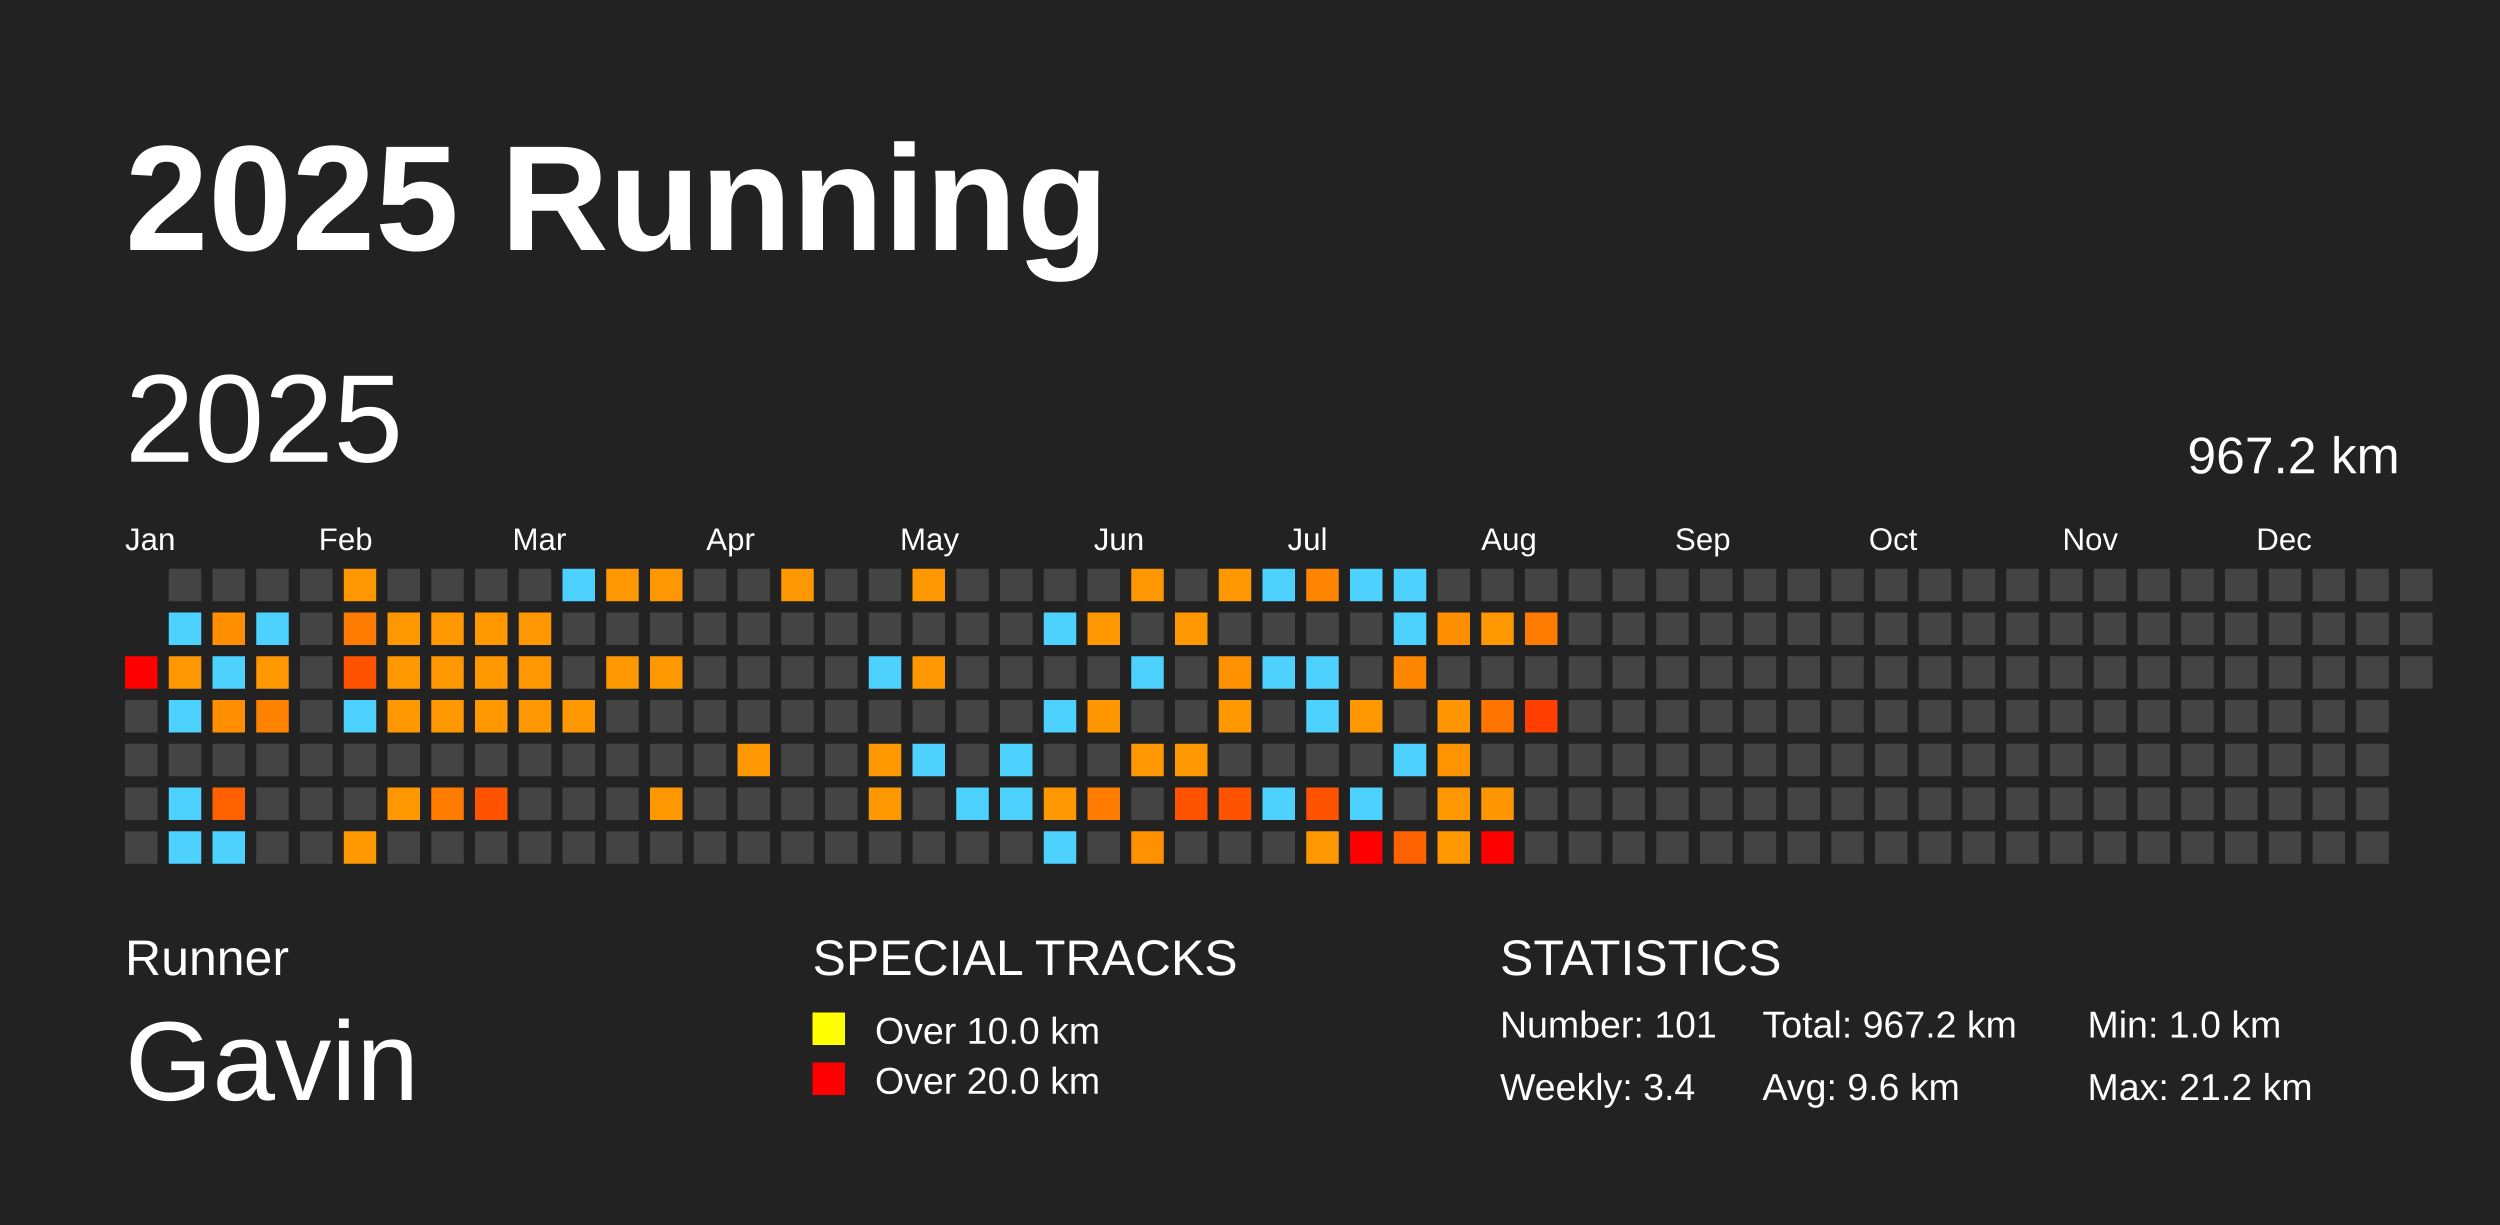
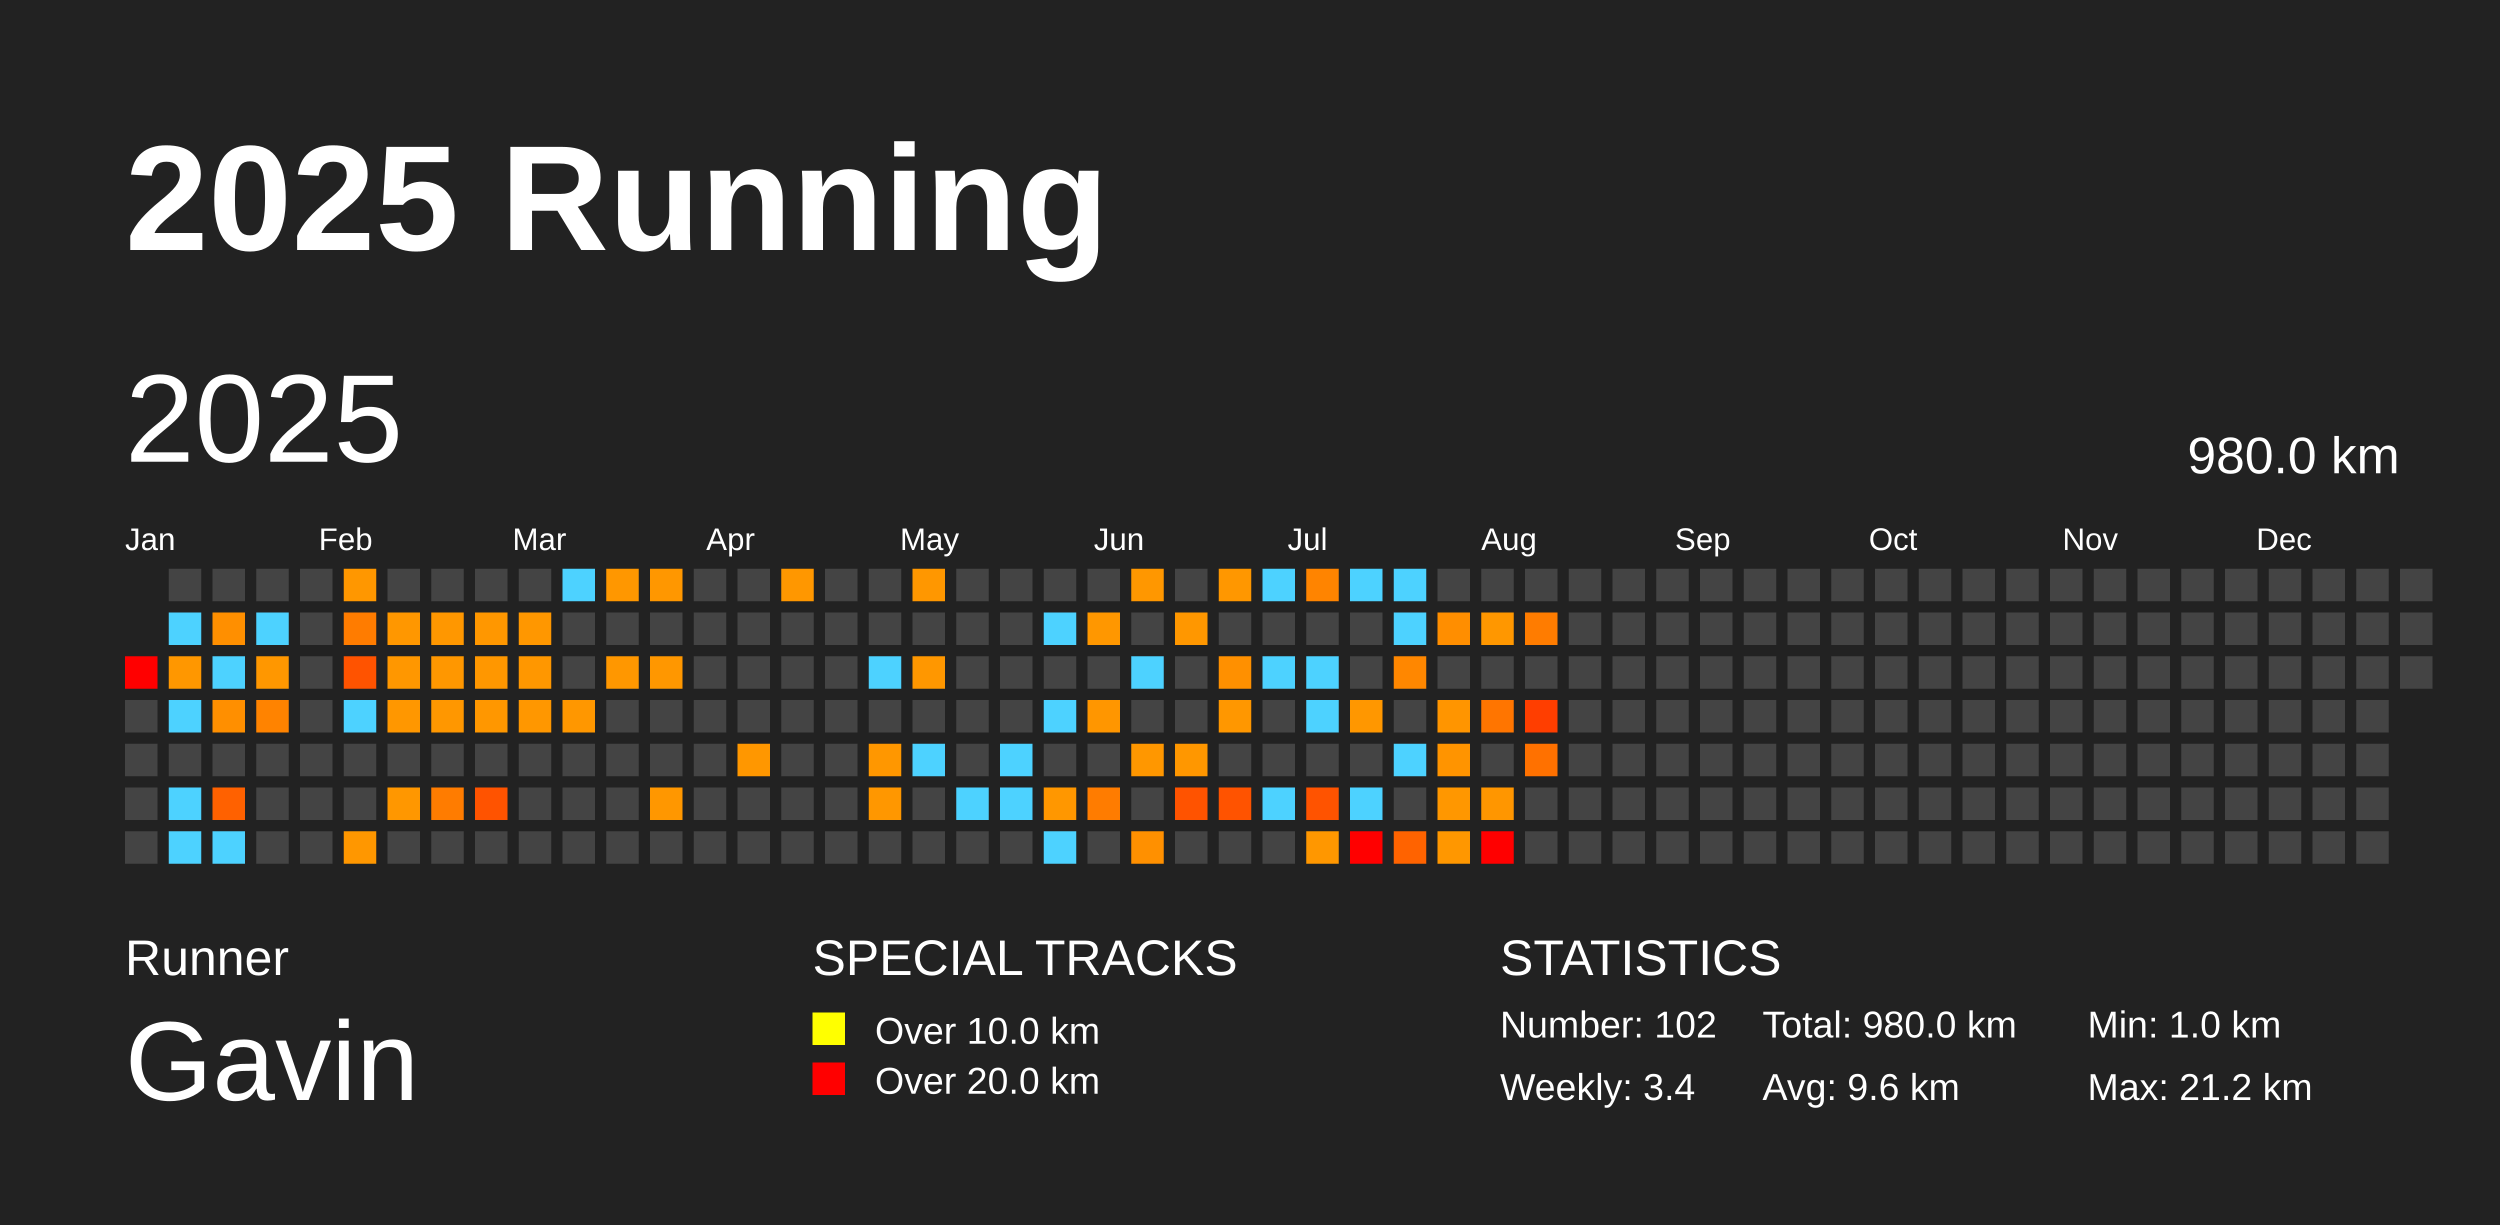
<svg xmlns="http://www.w3.org/2000/svg" baseProfile="full" height="98mm" version="1.1" viewBox="0,0,200,98" width="200mm">
  <defs />
  <rect fill="#222222" height="98" width="200" x="0" y="0" />
  <text fill="#FFFFFF" style="font-size:12px; font-family:Arial; font-weight:bold;" x="10" y="20">2025 Running</text>
  <text fill="#FFFFFF" style="font-size:4px; font-family:Arial" x="10" y="78">Runner</text>
  <text fill="#FFFFFF" style="font-size:9px; font-family:Arial" x="10" y="88">Gavin</text>
  <text fill="#FFFFFF" style="font-size:4px; font-family:Arial" x="65" y="78">SPECIAL TRACKS</text>
  <rect fill="yellow" height="2.6" width="2.6" x="65" y="81" />
  <text fill="#FFFFFF" style="font-size:3px; font-family:Arial" x="70" y="83.5">Over 10.0 km</text>
  <rect fill="red" height="2.6" width="2.6" x="65" y="85" />
  <text fill="#FFFFFF" style="font-size:3px; font-family:Arial" x="70" y="87.5">Over 20.0 km</text>
  <text fill="#FFFFFF" style="font-size:4px; font-family:Arial" x="120" y="78">STATISTICS</text>
-   <text fill="#FFFFFF" style="font-size:3px; font-family:Arial" x="120" y="83">Number: 101</text>
+   <text fill="#FFFFFF" style="font-size:3px; font-family:Arial" x="120" y="83">Number: 102</text>
  <text fill="#FFFFFF" style="font-size:3px; font-family:Arial" x="120" y="88">Weekly: 3.4</text>
-   <text fill="#FFFFFF" style="font-size:3px; font-family:Arial" x="141" y="83">Total: 967.2 km</text>
+   <text fill="#FFFFFF" style="font-size:3px; font-family:Arial" x="141" y="83">Total: 980.0 km</text>
  <text fill="#FFFFFF" style="font-size:3px; font-family:Arial" x="141" y="88">Avg: 9.6 km</text>
  <text fill="#FFFFFF" style="font-size:3px; font-family:Arial" x="167" y="83">Min: 1.0 km</text>
  <text fill="#FFFFFF" style="font-size:3px; font-family:Arial" x="167" y="88">Max: 21.2 km</text>
  <text dominant-baseline="hanging" fill="#FFFFFF" style="font-size:10.0px; font-family:Arial;" x="10" y="30">2025</text>
-   <text dominant-baseline="hanging" fill="#FFFFFF" style="font-size:4.125px; font-family:Arial;" x="175" y="35">967.2 km</text>
+   <text dominant-baseline="hanging" fill="#FFFFFF" style="font-size:4.125px; font-family:Arial;" x="175" y="35">980.0 km</text>
  <text fill="#FFFFFF" style="font-size:2.5px; font-family:Arial" x="10.0" y="44">Jan</text>
  <text fill="#FFFFFF" style="font-size:2.5px; font-family:Arial" x="25.5" y="44">Feb</text>
  <text fill="#FFFFFF" style="font-size:2.5px; font-family:Arial" x="41.0" y="44">Mar</text>
  <text fill="#FFFFFF" style="font-size:2.5px; font-family:Arial" x="56.5" y="44">Apr</text>
  <text fill="#FFFFFF" style="font-size:2.5px; font-family:Arial" x="72.0" y="44">May</text>
  <text fill="#FFFFFF" style="font-size:2.5px; font-family:Arial" x="87.5" y="44">Jun</text>
  <text fill="#FFFFFF" style="font-size:2.5px; font-family:Arial" x="103.0" y="44">Jul</text>
  <text fill="#FFFFFF" style="font-size:2.5px; font-family:Arial" x="118.5" y="44">Aug</text>
  <text fill="#FFFFFF" style="font-size:2.5px; font-family:Arial" x="134.0" y="44">Sep</text>
  <text fill="#FFFFFF" style="font-size:2.5px; font-family:Arial" x="149.5" y="44">Oct</text>
  <text fill="#FFFFFF" style="font-size:2.5px; font-family:Arial" x="165.0" y="44">Nov</text>
  <text fill="#FFFFFF" style="font-size:2.5px; font-family:Arial" x="180.5" y="44">Dec</text>
  <rect fill="red" height="2.6" width="2.6" x="10.0" y="52.5" />
  <rect fill="#444444" height="2.6" width="2.6" x="10.0" y="56.0" />
  <rect fill="#444444" height="2.6" width="2.6" x="10.0" y="59.5" />
  <rect fill="#444444" height="2.6" width="2.6" x="10.0" y="63.0" />
  <rect fill="#444444" height="2.6" width="2.6" x="10.0" y="66.5" />
  <rect fill="#444444" height="2.6" width="2.6" x="13.5" y="45.5" />
  <rect fill="#4dd2ff" height="2.6" width="2.6" x="13.5" y="49.0" />
  <rect fill="#ff9700" height="2.6" width="2.6" x="13.5" y="52.5" />
  <rect fill="#4dd2ff" height="2.6" width="2.6" x="13.5" y="56.0" />
  <rect fill="#444444" height="2.6" width="2.6" x="13.5" y="59.5" />
  <rect fill="#4dd2ff" height="2.6" width="2.6" x="13.5" y="63.0" />
  <rect fill="#4dd2ff" height="2.6" width="2.6" x="13.5" y="66.5" />
  <rect fill="#444444" height="2.6" width="2.6" x="17.0" y="45.5" />
  <rect fill="#ff8f00" height="2.6" width="2.6" x="17.0" y="49.0" />
  <rect fill="#4dd2ff" height="2.6" width="2.6" x="17.0" y="52.5" />
  <rect fill="#ff8f00" height="2.6" width="2.6" x="17.0" y="56.0" />
  <rect fill="#444444" height="2.6" width="2.6" x="17.0" y="59.5" />
  <rect fill="#ff6100" height="2.6" width="2.6" x="17.0" y="63.0" />
  <rect fill="#4dd2ff" height="2.6" width="2.6" x="17.0" y="66.5" />
  <rect fill="#444444" height="2.6" width="2.6" x="20.5" y="45.5" />
  <rect fill="#4dd2ff" height="2.6" width="2.6" x="20.5" y="49.0" />
  <rect fill="#ff9700" height="2.6" width="2.6" x="20.5" y="52.5" />
  <rect fill="#ff8300" height="2.6" width="2.6" x="20.5" y="56.0" />
  <rect fill="#444444" height="2.6" width="2.6" x="20.5" y="59.5" />
  <rect fill="#444444" height="2.6" width="2.6" x="20.5" y="63.0" />
  <rect fill="#444444" height="2.6" width="2.6" x="20.5" y="66.5" />
  <rect fill="#444444" height="2.6" width="2.6" x="24.0" y="45.5" />
  <rect fill="#444444" height="2.6" width="2.6" x="24.0" y="49.0" />
  <rect fill="#444444" height="2.6" width="2.6" x="24.0" y="52.5" />
  <rect fill="#444444" height="2.6" width="2.6" x="24.0" y="56.0" />
  <rect fill="#444444" height="2.6" width="2.6" x="24.0" y="59.5" />
  <rect fill="#444444" height="2.6" width="2.6" x="24.0" y="63.0" />
  <rect fill="#444444" height="2.6" width="2.6" x="24.0" y="66.5" />
  <rect fill="#ff9700" height="2.6" width="2.6" x="27.5" y="45.5" />
  <rect fill="#ff7c00" height="2.6" width="2.6" x="27.5" y="49.0" />
  <rect fill="#ff5300" height="2.6" width="2.6" x="27.5" y="52.5" />
  <rect fill="#4dd2ff" height="2.6" width="2.6" x="27.5" y="56.0" />
  <rect fill="#444444" height="2.6" width="2.6" x="27.5" y="59.5" />
  <rect fill="#444444" height="2.6" width="2.6" x="27.5" y="63.0" />
  <rect fill="#ff9700" height="2.6" width="2.6" x="27.5" y="66.5" />
  <rect fill="#444444" height="2.6" width="2.6" x="31.0" y="45.5" />
  <rect fill="#ff9700" height="2.6" width="2.6" x="31.0" y="49.0" />
  <rect fill="#ff9700" height="2.6" width="2.6" x="31.0" y="52.5" />
  <rect fill="#ff9700" height="2.6" width="2.6" x="31.0" y="56.0" />
  <rect fill="#444444" height="2.6" width="2.6" x="31.0" y="59.5" />
  <rect fill="#ff9700" height="2.6" width="2.6" x="31.0" y="63.0" />
  <rect fill="#444444" height="2.6" width="2.6" x="31.0" y="66.5" />
  <rect fill="#444444" height="2.6" width="2.6" x="34.5" y="45.5" />
  <rect fill="#ff9700" height="2.6" width="2.6" x="34.5" y="49.0" />
  <rect fill="#ff9700" height="2.6" width="2.6" x="34.5" y="52.5" />
  <rect fill="#ff9700" height="2.6" width="2.6" x="34.5" y="56.0" />
  <rect fill="#444444" height="2.6" width="2.6" x="34.5" y="59.5" />
  <rect fill="#ff7c00" height="2.6" width="2.6" x="34.5" y="63.0" />
  <rect fill="#444444" height="2.6" width="2.6" x="34.5" y="66.5" />
  <rect fill="#444444" height="2.6" width="2.6" x="38.0" y="45.5" />
  <rect fill="#ff9700" height="2.6" width="2.6" x="38.0" y="49.0" />
  <rect fill="#ff9700" height="2.6" width="2.6" x="38.0" y="52.5" />
  <rect fill="#ff9700" height="2.6" width="2.6" x="38.0" y="56.0" />
  <rect fill="#444444" height="2.6" width="2.6" x="38.0" y="59.5" />
  <rect fill="#ff5300" height="2.6" width="2.6" x="38.0" y="63.0" />
  <rect fill="#444444" height="2.6" width="2.6" x="38.0" y="66.5" />
  <rect fill="#444444" height="2.6" width="2.6" x="41.5" y="45.5" />
  <rect fill="#ff9700" height="2.6" width="2.6" x="41.5" y="49.0" />
  <rect fill="#ff9700" height="2.6" width="2.6" x="41.5" y="52.5" />
  <rect fill="#ff9700" height="2.6" width="2.6" x="41.5" y="56.0" />
  <rect fill="#444444" height="2.6" width="2.6" x="41.5" y="59.5" />
  <rect fill="#444444" height="2.6" width="2.6" x="41.5" y="63.0" />
  <rect fill="#444444" height="2.6" width="2.6" x="41.5" y="66.5" />
  <rect fill="#4dd2ff" height="2.6" width="2.6" x="45.0" y="45.5" />
  <rect fill="#444444" height="2.6" width="2.6" x="45.0" y="49.0" />
  <rect fill="#444444" height="2.6" width="2.6" x="45.0" y="52.5" />
  <rect fill="#ff9700" height="2.6" width="2.6" x="45.0" y="56.0" />
  <rect fill="#444444" height="2.6" width="2.6" x="45.0" y="59.5" />
  <rect fill="#444444" height="2.6" width="2.6" x="45.0" y="63.0" />
  <rect fill="#444444" height="2.6" width="2.6" x="45.0" y="66.5" />
  <rect fill="#ff9700" height="2.6" width="2.6" x="48.5" y="45.5" />
  <rect fill="#444444" height="2.6" width="2.6" x="48.5" y="49.0" />
  <rect fill="#ff9700" height="2.6" width="2.6" x="48.5" y="52.5" />
  <rect fill="#444444" height="2.6" width="2.6" x="48.5" y="56.0" />
  <rect fill="#444444" height="2.6" width="2.6" x="48.5" y="59.5" />
  <rect fill="#444444" height="2.6" width="2.6" x="48.5" y="63.0" />
  <rect fill="#444444" height="2.6" width="2.6" x="48.5" y="66.5" />
  <rect fill="#ff9700" height="2.6" width="2.6" x="52.0" y="45.5" />
  <rect fill="#444444" height="2.6" width="2.6" x="52.0" y="49.0" />
  <rect fill="#ff9700" height="2.6" width="2.6" x="52.0" y="52.5" />
  <rect fill="#444444" height="2.6" width="2.6" x="52.0" y="56.0" />
  <rect fill="#444444" height="2.6" width="2.6" x="52.0" y="59.5" />
  <rect fill="#ff9700" height="2.6" width="2.6" x="52.0" y="63.0" />
  <rect fill="#444444" height="2.6" width="2.6" x="52.0" y="66.5" />
  <rect fill="#444444" height="2.6" width="2.6" x="55.5" y="45.5" />
  <rect fill="#444444" height="2.6" width="2.6" x="55.5" y="49.0" />
  <rect fill="#444444" height="2.6" width="2.6" x="55.5" y="52.5" />
  <rect fill="#444444" height="2.6" width="2.6" x="55.5" y="56.0" />
  <rect fill="#444444" height="2.6" width="2.6" x="55.5" y="59.5" />
  <rect fill="#444444" height="2.6" width="2.6" x="55.5" y="63.0" />
  <rect fill="#444444" height="2.6" width="2.6" x="55.5" y="66.5" />
  <rect fill="#444444" height="2.6" width="2.6" x="59.0" y="45.5" />
  <rect fill="#444444" height="2.6" width="2.6" x="59.0" y="49.0" />
  <rect fill="#444444" height="2.6" width="2.6" x="59.0" y="52.5" />
  <rect fill="#444444" height="2.6" width="2.6" x="59.0" y="56.0" />
  <rect fill="#ff9700" height="2.6" width="2.6" x="59.0" y="59.5" />
  <rect fill="#444444" height="2.6" width="2.6" x="59.0" y="63.0" />
  <rect fill="#444444" height="2.6" width="2.6" x="59.0" y="66.5" />
  <rect fill="#ff9700" height="2.6" width="2.6" x="62.5" y="45.5" />
  <rect fill="#444444" height="2.6" width="2.6" x="62.5" y="49.0" />
  <rect fill="#444444" height="2.6" width="2.6" x="62.5" y="52.5" />
  <rect fill="#444444" height="2.6" width="2.6" x="62.5" y="56.0" />
  <rect fill="#444444" height="2.6" width="2.6" x="62.5" y="59.5" />
  <rect fill="#444444" height="2.6" width="2.6" x="62.5" y="63.0" />
  <rect fill="#444444" height="2.6" width="2.6" x="62.5" y="66.5" />
  <rect fill="#444444" height="2.6" width="2.6" x="66.0" y="45.5" />
  <rect fill="#444444" height="2.6" width="2.6" x="66.0" y="49.0" />
  <rect fill="#444444" height="2.6" width="2.6" x="66.0" y="52.5" />
  <rect fill="#444444" height="2.6" width="2.6" x="66.0" y="56.0" />
  <rect fill="#444444" height="2.6" width="2.6" x="66.0" y="59.5" />
  <rect fill="#444444" height="2.6" width="2.6" x="66.0" y="63.0" />
  <rect fill="#444444" height="2.6" width="2.6" x="66.0" y="66.5" />
  <rect fill="#444444" height="2.6" width="2.6" x="69.5" y="45.5" />
  <rect fill="#444444" height="2.6" width="2.6" x="69.5" y="49.0" />
  <rect fill="#4dd2ff" height="2.6" width="2.6" x="69.5" y="52.5" />
  <rect fill="#444444" height="2.6" width="2.6" x="69.5" y="56.0" />
  <rect fill="#ff9700" height="2.6" width="2.6" x="69.5" y="59.5" />
  <rect fill="#ff9700" height="2.6" width="2.6" x="69.5" y="63.0" />
  <rect fill="#444444" height="2.6" width="2.6" x="69.5" y="66.5" />
  <rect fill="#ff9700" height="2.6" width="2.6" x="73.0" y="45.5" />
  <rect fill="#444444" height="2.6" width="2.6" x="73.0" y="49.0" />
  <rect fill="#ff9700" height="2.6" width="2.6" x="73.0" y="52.5" />
  <rect fill="#444444" height="2.6" width="2.6" x="73.0" y="56.0" />
  <rect fill="#4dd2ff" height="2.6" width="2.6" x="73.0" y="59.5" />
  <rect fill="#444444" height="2.6" width="2.6" x="73.0" y="63.0" />
  <rect fill="#444444" height="2.6" width="2.6" x="73.0" y="66.5" />
  <rect fill="#444444" height="2.6" width="2.6" x="76.5" y="45.5" />
  <rect fill="#444444" height="2.6" width="2.6" x="76.5" y="49.0" />
  <rect fill="#444444" height="2.6" width="2.6" x="76.5" y="52.5" />
  <rect fill="#444444" height="2.6" width="2.6" x="76.5" y="56.0" />
  <rect fill="#444444" height="2.6" width="2.6" x="76.5" y="59.5" />
  <rect fill="#4dd2ff" height="2.6" width="2.6" x="76.5" y="63.0" />
  <rect fill="#444444" height="2.6" width="2.6" x="76.5" y="66.5" />
  <rect fill="#444444" height="2.6" width="2.6" x="80.0" y="45.5" />
  <rect fill="#444444" height="2.6" width="2.6" x="80.0" y="49.0" />
  <rect fill="#444444" height="2.6" width="2.6" x="80.0" y="52.5" />
  <rect fill="#444444" height="2.6" width="2.6" x="80.0" y="56.0" />
  <rect fill="#4dd2ff" height="2.6" width="2.6" x="80.0" y="59.5" />
  <rect fill="#4dd2ff" height="2.6" width="2.6" x="80.0" y="63.0" />
  <rect fill="#444444" height="2.6" width="2.6" x="80.0" y="66.5" />
  <rect fill="#444444" height="2.6" width="2.6" x="83.5" y="45.5" />
  <rect fill="#4dd2ff" height="2.6" width="2.6" x="83.5" y="49.0" />
  <rect fill="#444444" height="2.6" width="2.6" x="83.5" y="52.5" />
  <rect fill="#4dd2ff" height="2.6" width="2.6" x="83.5" y="56.0" />
  <rect fill="#444444" height="2.6" width="2.6" x="83.5" y="59.5" />
  <rect fill="#ff9700" height="2.6" width="2.6" x="83.5" y="63.0" />
  <rect fill="#4dd2ff" height="2.6" width="2.6" x="83.5" y="66.5" />
  <rect fill="#444444" height="2.6" width="2.6" x="87.0" y="45.5" />
  <rect fill="#ff9700" height="2.6" width="2.6" x="87.0" y="49.0" />
  <rect fill="#444444" height="2.6" width="2.6" x="87.0" y="52.5" />
  <rect fill="#ff9600" height="2.6" width="2.6" x="87.0" y="56.0" />
  <rect fill="#444444" height="2.6" width="2.6" x="87.0" y="59.5" />
  <rect fill="#ff7c00" height="2.6" width="2.6" x="87.0" y="63.0" />
  <rect fill="#444444" height="2.6" width="2.6" x="87.0" y="66.5" />
  <rect fill="#ff9700" height="2.6" width="2.6" x="90.5" y="45.5" />
  <rect fill="#444444" height="2.6" width="2.6" x="90.5" y="49.0" />
  <rect fill="#4dd2ff" height="2.6" width="2.6" x="90.5" y="52.5" />
  <rect fill="#444444" height="2.6" width="2.6" x="90.5" y="56.0" />
  <rect fill="#ff9700" height="2.6" width="2.6" x="90.5" y="59.5" />
  <rect fill="#444444" height="2.6" width="2.6" x="90.5" y="63.0" />
  <rect fill="#ff9000" height="2.6" width="2.6" x="90.5" y="66.5" />
  <rect fill="#444444" height="2.6" width="2.6" x="94.0" y="45.5" />
  <rect fill="#ff9700" height="2.6" width="2.6" x="94.0" y="49.0" />
  <rect fill="#444444" height="2.6" width="2.6" x="94.0" y="52.5" />
  <rect fill="#444444" height="2.6" width="2.6" x="94.0" y="56.0" />
  <rect fill="#ff9700" height="2.6" width="2.6" x="94.0" y="59.5" />
  <rect fill="#ff5300" height="2.6" width="2.6" x="94.0" y="63.0" />
  <rect fill="#444444" height="2.6" width="2.6" x="94.0" y="66.5" />
  <rect fill="#ff9700" height="2.6" width="2.6" x="97.5" y="45.5" />
  <rect fill="#444444" height="2.6" width="2.6" x="97.5" y="49.0" />
  <rect fill="#ff9000" height="2.6" width="2.6" x="97.5" y="52.5" />
  <rect fill="#ff9700" height="2.6" width="2.6" x="97.5" y="56.0" />
  <rect fill="#444444" height="2.6" width="2.6" x="97.5" y="59.5" />
  <rect fill="#ff5300" height="2.6" width="2.6" x="97.5" y="63.0" />
  <rect fill="#444444" height="2.6" width="2.6" x="97.5" y="66.5" />
  <rect fill="#4dd2ff" height="2.6" width="2.6" x="101.0" y="45.5" />
  <rect fill="#444444" height="2.6" width="2.6" x="101.0" y="49.0" />
  <rect fill="#4dd2ff" height="2.6" width="2.6" x="101.0" y="52.5" />
  <rect fill="#444444" height="2.6" width="2.6" x="101.0" y="56.0" />
  <rect fill="#444444" height="2.6" width="2.6" x="101.0" y="59.5" />
  <rect fill="#4dd2ff" height="2.6" width="2.6" x="101.0" y="63.0" />
  <rect fill="#444444" height="2.6" width="2.6" x="101.0" y="66.5" />
  <rect fill="#ff8400" height="2.6" width="2.6" x="104.5" y="45.5" />
  <rect fill="#444444" height="2.6" width="2.6" x="104.5" y="49.0" />
  <rect fill="#4dd2ff" height="2.6" width="2.6" x="104.5" y="52.5" />
  <rect fill="#4dd2ff" height="2.6" width="2.6" x="104.5" y="56.0" />
  <rect fill="#444444" height="2.6" width="2.6" x="104.5" y="59.5" />
  <rect fill="#ff5300" height="2.6" width="2.6" x="104.5" y="63.0" />
  <rect fill="#ff9700" height="2.6" width="2.6" x="104.5" y="66.5" />
  <rect fill="#4dd2ff" height="2.6" width="2.6" x="108.0" y="45.5" />
  <rect fill="#444444" height="2.6" width="2.6" x="108.0" y="49.0" />
  <rect fill="#444444" height="2.6" width="2.6" x="108.0" y="52.5" />
  <rect fill="#ff9700" height="2.6" width="2.6" x="108.0" y="56.0" />
  <rect fill="#444444" height="2.6" width="2.6" x="108.0" y="59.5" />
  <rect fill="#4dd2ff" height="2.6" width="2.6" x="108.0" y="63.0" />
  <rect fill="red" height="2.6" width="2.6" x="108.0" y="66.5" />
  <rect fill="#4dd2ff" height="2.6" width="2.6" x="111.5" y="45.5" />
  <rect fill="#4dd2ff" height="2.6" width="2.6" x="111.5" y="49.0" />
  <rect fill="#ff8700" height="2.6" width="2.6" x="111.5" y="52.5" />
  <rect fill="#444444" height="2.6" width="2.6" x="111.5" y="56.0" />
  <rect fill="#4dd2ff" height="2.6" width="2.6" x="111.5" y="59.5" />
  <rect fill="#444444" height="2.6" width="2.6" x="111.5" y="63.0" />
  <rect fill="#ff6300" height="2.6" width="2.6" x="111.5" y="66.5" />
  <rect fill="#444444" height="2.6" width="2.6" x="115.0" y="45.5" />
  <rect fill="#ff8e00" height="2.6" width="2.6" x="115.0" y="49.0" />
  <rect fill="#444444" height="2.6" width="2.6" x="115.0" y="52.5" />
  <rect fill="#ff9500" height="2.6" width="2.6" x="115.0" y="56.0" />
  <rect fill="#ff9400" height="2.6" width="2.6" x="115.0" y="59.5" />
  <rect fill="#ff9700" height="2.6" width="2.6" x="115.0" y="63.0" />
  <rect fill="#ff9700" height="2.6" width="2.6" x="115.0" y="66.5" />
  <rect fill="#444444" height="2.6" width="2.6" x="118.5" y="45.5" />
  <rect fill="#ff9700" height="2.6" width="2.6" x="118.5" y="49.0" />
  <rect fill="#444444" height="2.6" width="2.6" x="118.5" y="52.5" />
  <rect fill="#ff7500" height="2.6" width="2.6" x="118.5" y="56.0" />
  <rect fill="#444444" height="2.6" width="2.6" x="118.5" y="59.5" />
  <rect fill="#ff9600" height="2.6" width="2.6" x="118.5" y="63.0" />
  <rect fill="red" height="2.6" width="2.6" x="118.5" y="66.5" />
  <rect fill="#444444" height="2.6" width="2.6" x="122.0" y="45.5" />
  <rect fill="#ff7c00" height="2.6" width="2.6" x="122.0" y="49.0" />
  <rect fill="#444444" height="2.6" width="2.6" x="122.0" y="52.5" />
  <rect fill="#ff3e00" height="2.6" width="2.6" x="122.0" y="56.0" />
-   <rect fill="#444444" height="2.6" width="2.6" x="122.0" y="59.5" />
+   <rect fill="#ff7100" height="2.6" width="2.6" x="122.0" y="59.5" />
  <rect fill="#444444" height="2.6" width="2.6" x="122.0" y="63.0" />
  <rect fill="#444444" height="2.6" width="2.6" x="122.0" y="66.5" />
  <rect fill="#444444" height="2.6" width="2.6" x="125.5" y="45.5" />
  <rect fill="#444444" height="2.6" width="2.6" x="125.5" y="49.0" />
  <rect fill="#444444" height="2.6" width="2.6" x="125.5" y="52.5" />
  <rect fill="#444444" height="2.6" width="2.6" x="125.5" y="56.0" />
  <rect fill="#444444" height="2.6" width="2.6" x="125.5" y="59.5" />
  <rect fill="#444444" height="2.6" width="2.6" x="125.5" y="63.0" />
  <rect fill="#444444" height="2.6" width="2.6" x="125.5" y="66.5" />
  <rect fill="#444444" height="2.6" width="2.6" x="129.0" y="45.5" />
  <rect fill="#444444" height="2.6" width="2.6" x="129.0" y="49.0" />
  <rect fill="#444444" height="2.6" width="2.6" x="129.0" y="52.5" />
  <rect fill="#444444" height="2.6" width="2.6" x="129.0" y="56.0" />
  <rect fill="#444444" height="2.6" width="2.6" x="129.0" y="59.5" />
  <rect fill="#444444" height="2.6" width="2.6" x="129.0" y="63.0" />
  <rect fill="#444444" height="2.6" width="2.6" x="129.0" y="66.5" />
  <rect fill="#444444" height="2.6" width="2.6" x="132.5" y="45.5" />
  <rect fill="#444444" height="2.6" width="2.6" x="132.5" y="49.0" />
  <rect fill="#444444" height="2.6" width="2.6" x="132.5" y="52.5" />
  <rect fill="#444444" height="2.6" width="2.6" x="132.5" y="56.0" />
  <rect fill="#444444" height="2.6" width="2.6" x="132.5" y="59.5" />
  <rect fill="#444444" height="2.6" width="2.6" x="132.5" y="63.0" />
  <rect fill="#444444" height="2.6" width="2.6" x="132.5" y="66.5" />
  <rect fill="#444444" height="2.6" width="2.6" x="136.0" y="45.5" />
  <rect fill="#444444" height="2.6" width="2.6" x="136.0" y="49.0" />
  <rect fill="#444444" height="2.6" width="2.6" x="136.0" y="52.5" />
  <rect fill="#444444" height="2.6" width="2.6" x="136.0" y="56.0" />
  <rect fill="#444444" height="2.6" width="2.6" x="136.0" y="59.5" />
  <rect fill="#444444" height="2.6" width="2.6" x="136.0" y="63.0" />
  <rect fill="#444444" height="2.6" width="2.6" x="136.0" y="66.5" />
  <rect fill="#444444" height="2.6" width="2.6" x="139.5" y="45.5" />
  <rect fill="#444444" height="2.6" width="2.6" x="139.5" y="49.0" />
  <rect fill="#444444" height="2.6" width="2.6" x="139.5" y="52.5" />
  <rect fill="#444444" height="2.6" width="2.6" x="139.5" y="56.0" />
  <rect fill="#444444" height="2.6" width="2.6" x="139.5" y="59.5" />
  <rect fill="#444444" height="2.6" width="2.6" x="139.5" y="63.0" />
  <rect fill="#444444" height="2.6" width="2.6" x="139.5" y="66.5" />
  <rect fill="#444444" height="2.6" width="2.6" x="143.0" y="45.5" />
  <rect fill="#444444" height="2.6" width="2.6" x="143.0" y="49.0" />
  <rect fill="#444444" height="2.6" width="2.6" x="143.0" y="52.5" />
  <rect fill="#444444" height="2.6" width="2.6" x="143.0" y="56.0" />
  <rect fill="#444444" height="2.6" width="2.6" x="143.0" y="59.5" />
  <rect fill="#444444" height="2.6" width="2.6" x="143.0" y="63.0" />
  <rect fill="#444444" height="2.6" width="2.6" x="143.0" y="66.5" />
  <rect fill="#444444" height="2.6" width="2.6" x="146.5" y="45.5" />
  <rect fill="#444444" height="2.6" width="2.6" x="146.5" y="49.0" />
  <rect fill="#444444" height="2.6" width="2.6" x="146.5" y="52.5" />
  <rect fill="#444444" height="2.6" width="2.6" x="146.5" y="56.0" />
  <rect fill="#444444" height="2.6" width="2.6" x="146.5" y="59.5" />
  <rect fill="#444444" height="2.6" width="2.6" x="146.5" y="63.0" />
  <rect fill="#444444" height="2.6" width="2.6" x="146.5" y="66.5" />
  <rect fill="#444444" height="2.6" width="2.6" x="150.0" y="45.5" />
  <rect fill="#444444" height="2.6" width="2.6" x="150.0" y="49.0" />
  <rect fill="#444444" height="2.6" width="2.6" x="150.0" y="52.5" />
  <rect fill="#444444" height="2.6" width="2.6" x="150.0" y="56.0" />
  <rect fill="#444444" height="2.6" width="2.6" x="150.0" y="59.5" />
  <rect fill="#444444" height="2.6" width="2.6" x="150.0" y="63.0" />
  <rect fill="#444444" height="2.6" width="2.6" x="150.0" y="66.5" />
  <rect fill="#444444" height="2.6" width="2.6" x="153.5" y="45.5" />
  <rect fill="#444444" height="2.6" width="2.6" x="153.5" y="49.0" />
  <rect fill="#444444" height="2.6" width="2.6" x="153.5" y="52.5" />
  <rect fill="#444444" height="2.6" width="2.6" x="153.5" y="56.0" />
  <rect fill="#444444" height="2.6" width="2.6" x="153.5" y="59.5" />
  <rect fill="#444444" height="2.6" width="2.6" x="153.5" y="63.0" />
  <rect fill="#444444" height="2.6" width="2.6" x="153.5" y="66.5" />
  <rect fill="#444444" height="2.6" width="2.6" x="157.0" y="45.5" />
  <rect fill="#444444" height="2.6" width="2.6" x="157.0" y="49.0" />
  <rect fill="#444444" height="2.6" width="2.6" x="157.0" y="52.5" />
  <rect fill="#444444" height="2.6" width="2.6" x="157.0" y="56.0" />
  <rect fill="#444444" height="2.6" width="2.6" x="157.0" y="59.5" />
  <rect fill="#444444" height="2.6" width="2.6" x="157.0" y="63.0" />
  <rect fill="#444444" height="2.6" width="2.6" x="157.0" y="66.5" />
  <rect fill="#444444" height="2.6" width="2.6" x="160.5" y="45.5" />
  <rect fill="#444444" height="2.6" width="2.6" x="160.5" y="49.0" />
  <rect fill="#444444" height="2.6" width="2.6" x="160.5" y="52.5" />
  <rect fill="#444444" height="2.6" width="2.6" x="160.5" y="56.0" />
  <rect fill="#444444" height="2.6" width="2.6" x="160.5" y="59.5" />
  <rect fill="#444444" height="2.6" width="2.6" x="160.5" y="63.0" />
  <rect fill="#444444" height="2.6" width="2.6" x="160.5" y="66.5" />
  <rect fill="#444444" height="2.6" width="2.6" x="164.0" y="45.5" />
  <rect fill="#444444" height="2.6" width="2.6" x="164.0" y="49.0" />
  <rect fill="#444444" height="2.6" width="2.6" x="164.0" y="52.5" />
  <rect fill="#444444" height="2.6" width="2.6" x="164.0" y="56.0" />
  <rect fill="#444444" height="2.6" width="2.6" x="164.0" y="59.5" />
  <rect fill="#444444" height="2.6" width="2.6" x="164.0" y="63.0" />
  <rect fill="#444444" height="2.6" width="2.6" x="164.0" y="66.5" />
  <rect fill="#444444" height="2.6" width="2.6" x="167.5" y="45.5" />
  <rect fill="#444444" height="2.6" width="2.6" x="167.5" y="49.0" />
  <rect fill="#444444" height="2.6" width="2.6" x="167.5" y="52.5" />
  <rect fill="#444444" height="2.6" width="2.6" x="167.5" y="56.0" />
  <rect fill="#444444" height="2.6" width="2.6" x="167.5" y="59.5" />
  <rect fill="#444444" height="2.6" width="2.6" x="167.5" y="63.0" />
  <rect fill="#444444" height="2.6" width="2.6" x="167.5" y="66.5" />
  <rect fill="#444444" height="2.6" width="2.6" x="171.0" y="45.5" />
  <rect fill="#444444" height="2.6" width="2.6" x="171.0" y="49.0" />
  <rect fill="#444444" height="2.6" width="2.6" x="171.0" y="52.5" />
  <rect fill="#444444" height="2.6" width="2.6" x="171.0" y="56.0" />
  <rect fill="#444444" height="2.6" width="2.6" x="171.0" y="59.5" />
  <rect fill="#444444" height="2.6" width="2.6" x="171.0" y="63.0" />
  <rect fill="#444444" height="2.6" width="2.6" x="171.0" y="66.5" />
  <rect fill="#444444" height="2.6" width="2.6" x="174.5" y="45.5" />
  <rect fill="#444444" height="2.6" width="2.6" x="174.5" y="49.0" />
  <rect fill="#444444" height="2.6" width="2.6" x="174.5" y="52.5" />
  <rect fill="#444444" height="2.6" width="2.6" x="174.5" y="56.0" />
  <rect fill="#444444" height="2.6" width="2.6" x="174.5" y="59.5" />
  <rect fill="#444444" height="2.6" width="2.6" x="174.5" y="63.0" />
  <rect fill="#444444" height="2.6" width="2.6" x="174.5" y="66.5" />
  <rect fill="#444444" height="2.6" width="2.6" x="178.0" y="45.5" />
  <rect fill="#444444" height="2.6" width="2.6" x="178.0" y="49.0" />
  <rect fill="#444444" height="2.6" width="2.6" x="178.0" y="52.5" />
  <rect fill="#444444" height="2.6" width="2.6" x="178.0" y="56.0" />
  <rect fill="#444444" height="2.6" width="2.6" x="178.0" y="59.5" />
  <rect fill="#444444" height="2.6" width="2.6" x="178.0" y="63.0" />
  <rect fill="#444444" height="2.6" width="2.6" x="178.0" y="66.5" />
  <rect fill="#444444" height="2.6" width="2.6" x="181.5" y="45.5" />
  <rect fill="#444444" height="2.6" width="2.6" x="181.5" y="49.0" />
  <rect fill="#444444" height="2.6" width="2.6" x="181.5" y="52.5" />
  <rect fill="#444444" height="2.6" width="2.6" x="181.5" y="56.0" />
  <rect fill="#444444" height="2.6" width="2.6" x="181.5" y="59.5" />
  <rect fill="#444444" height="2.6" width="2.6" x="181.5" y="63.0" />
  <rect fill="#444444" height="2.6" width="2.6" x="181.5" y="66.5" />
  <rect fill="#444444" height="2.6" width="2.6" x="185.0" y="45.5" />
  <rect fill="#444444" height="2.6" width="2.6" x="185.0" y="49.0" />
  <rect fill="#444444" height="2.6" width="2.6" x="185.0" y="52.5" />
  <rect fill="#444444" height="2.6" width="2.6" x="185.0" y="56.0" />
  <rect fill="#444444" height="2.6" width="2.6" x="185.0" y="59.5" />
  <rect fill="#444444" height="2.6" width="2.6" x="185.0" y="63.0" />
  <rect fill="#444444" height="2.6" width="2.6" x="185.0" y="66.5" />
  <rect fill="#444444" height="2.6" width="2.6" x="188.5" y="45.5" />
  <rect fill="#444444" height="2.6" width="2.6" x="188.5" y="49.0" />
  <rect fill="#444444" height="2.6" width="2.6" x="188.5" y="52.5" />
  <rect fill="#444444" height="2.6" width="2.6" x="188.5" y="56.0" />
  <rect fill="#444444" height="2.6" width="2.6" x="188.5" y="59.5" />
  <rect fill="#444444" height="2.6" width="2.6" x="188.5" y="63.0" />
  <rect fill="#444444" height="2.6" width="2.6" x="188.5" y="66.5" />
  <rect fill="#444444" height="2.6" width="2.6" x="192.0" y="45.5" />
  <rect fill="#444444" height="2.6" width="2.6" x="192.0" y="49.0" />
  <rect fill="#444444" height="2.6" width="2.6" x="192.0" y="52.5" />
</svg>
